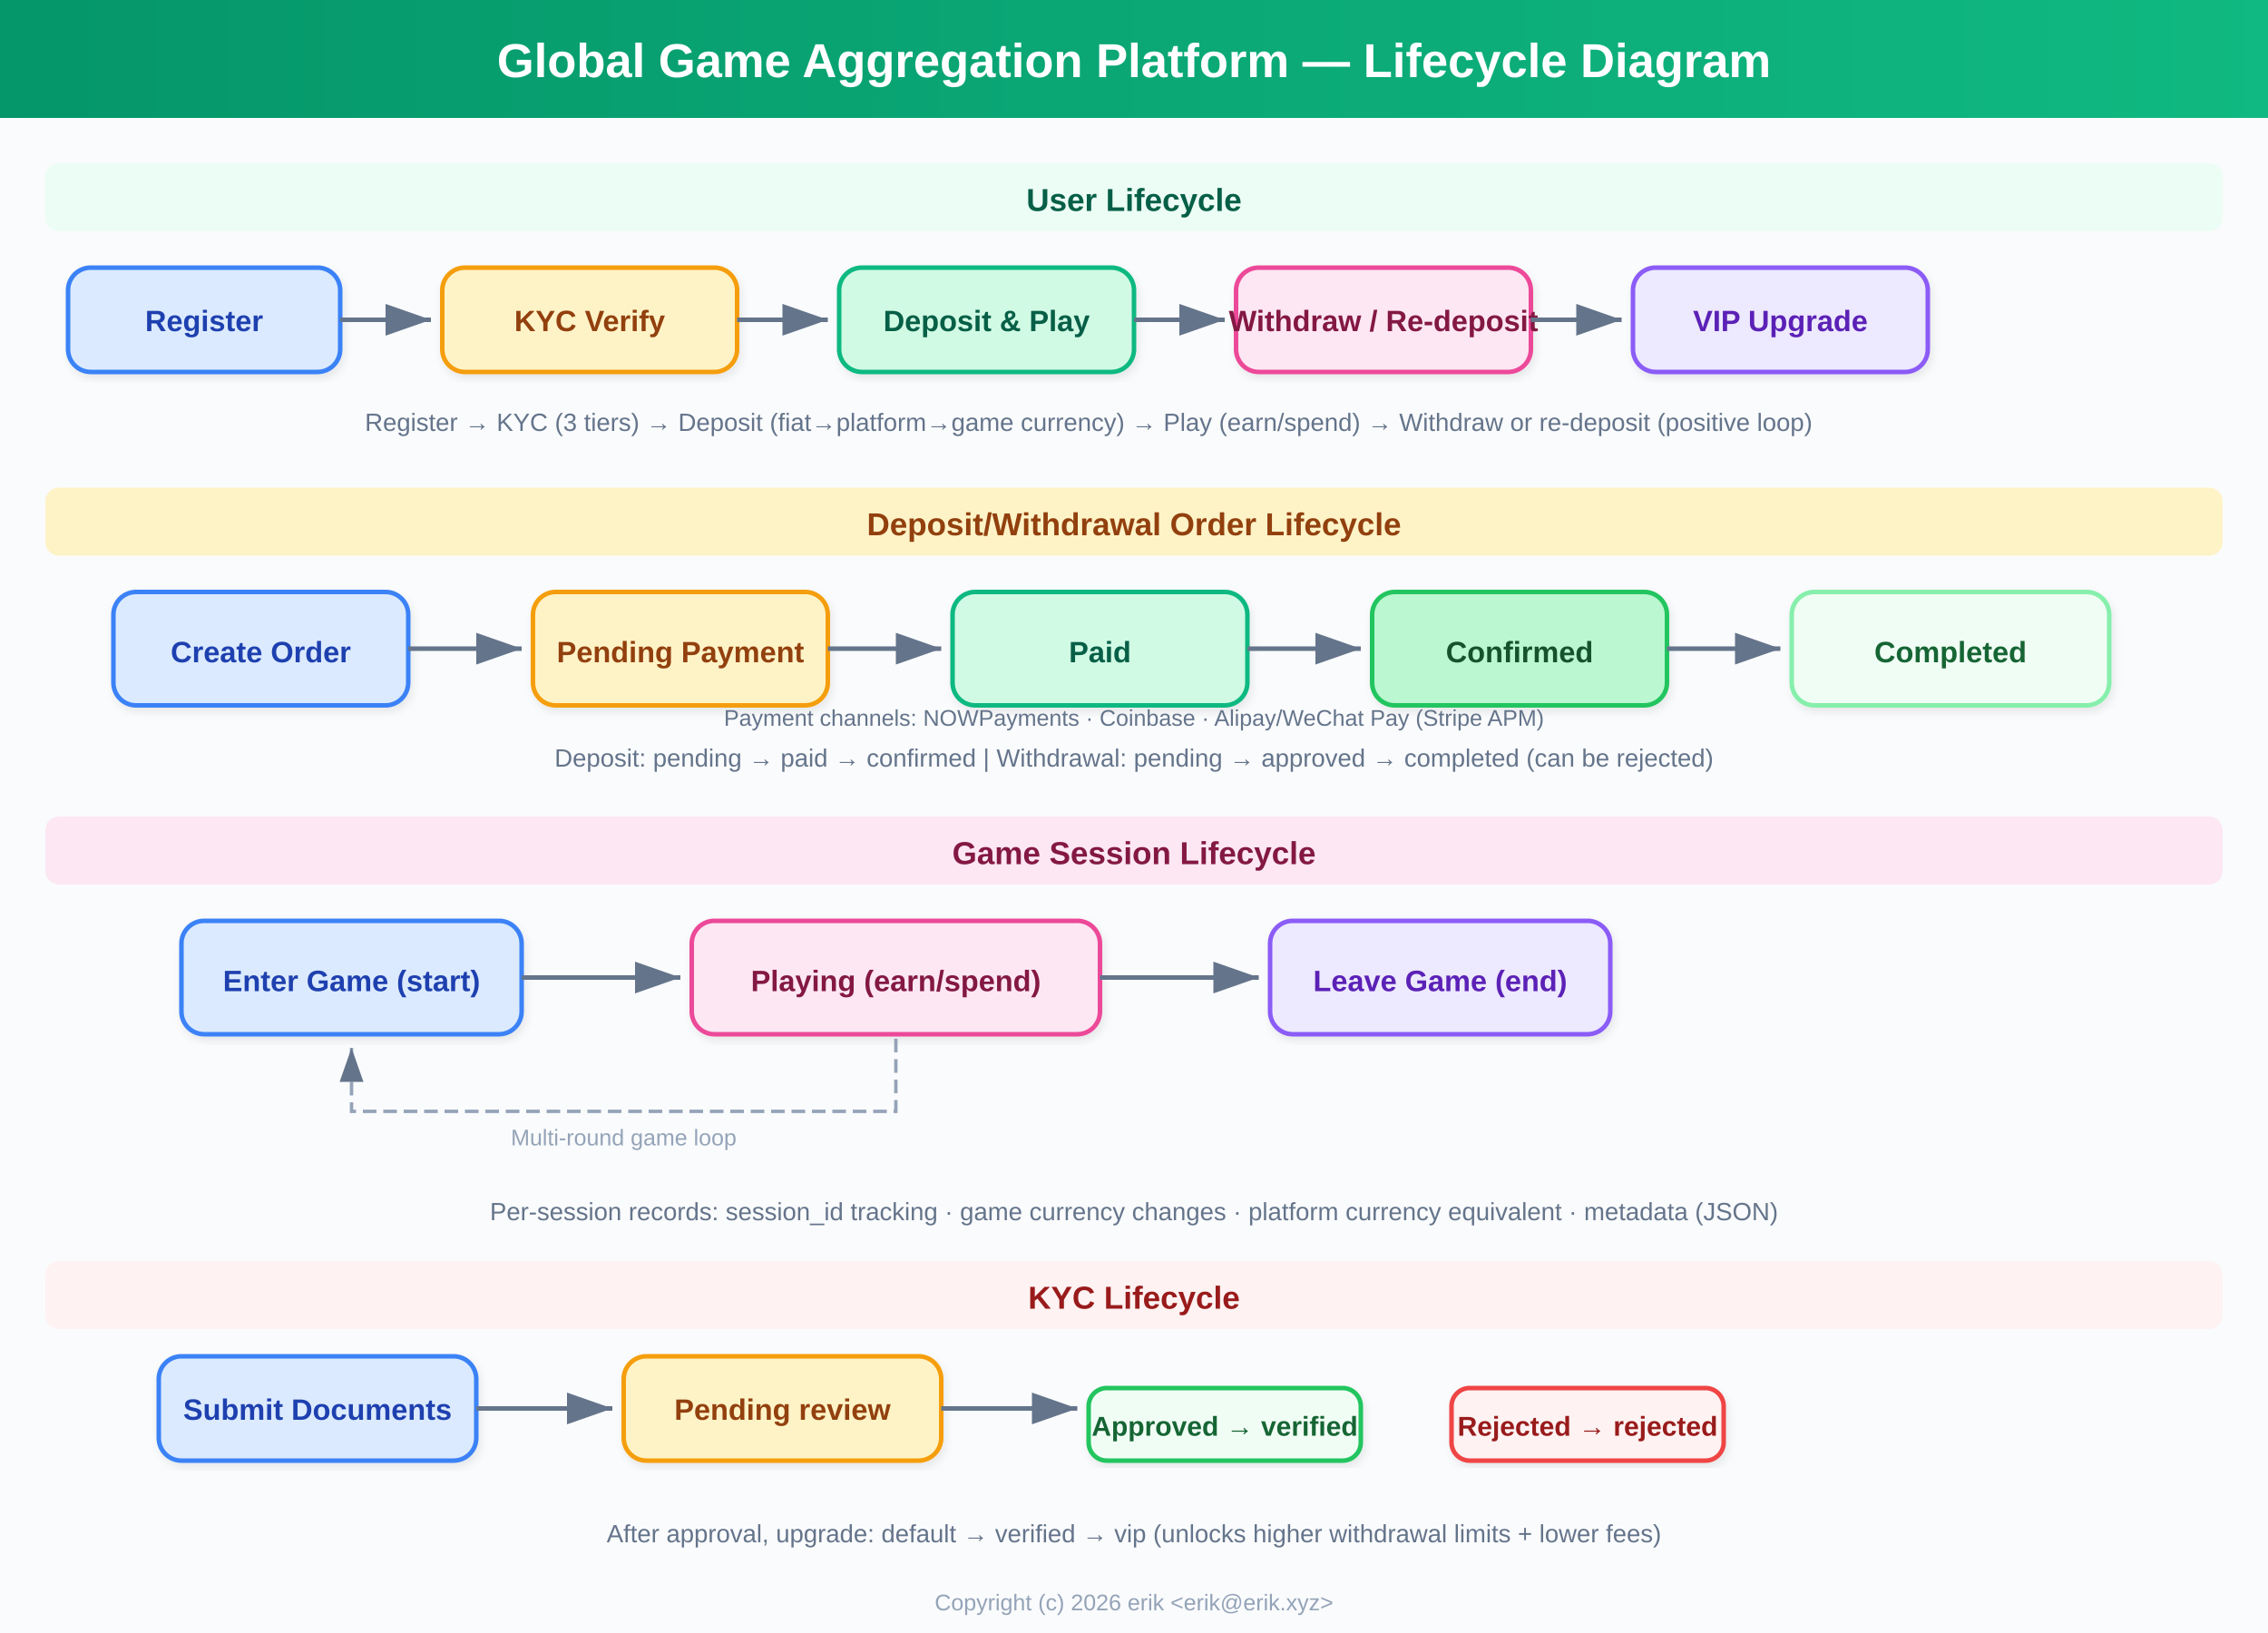
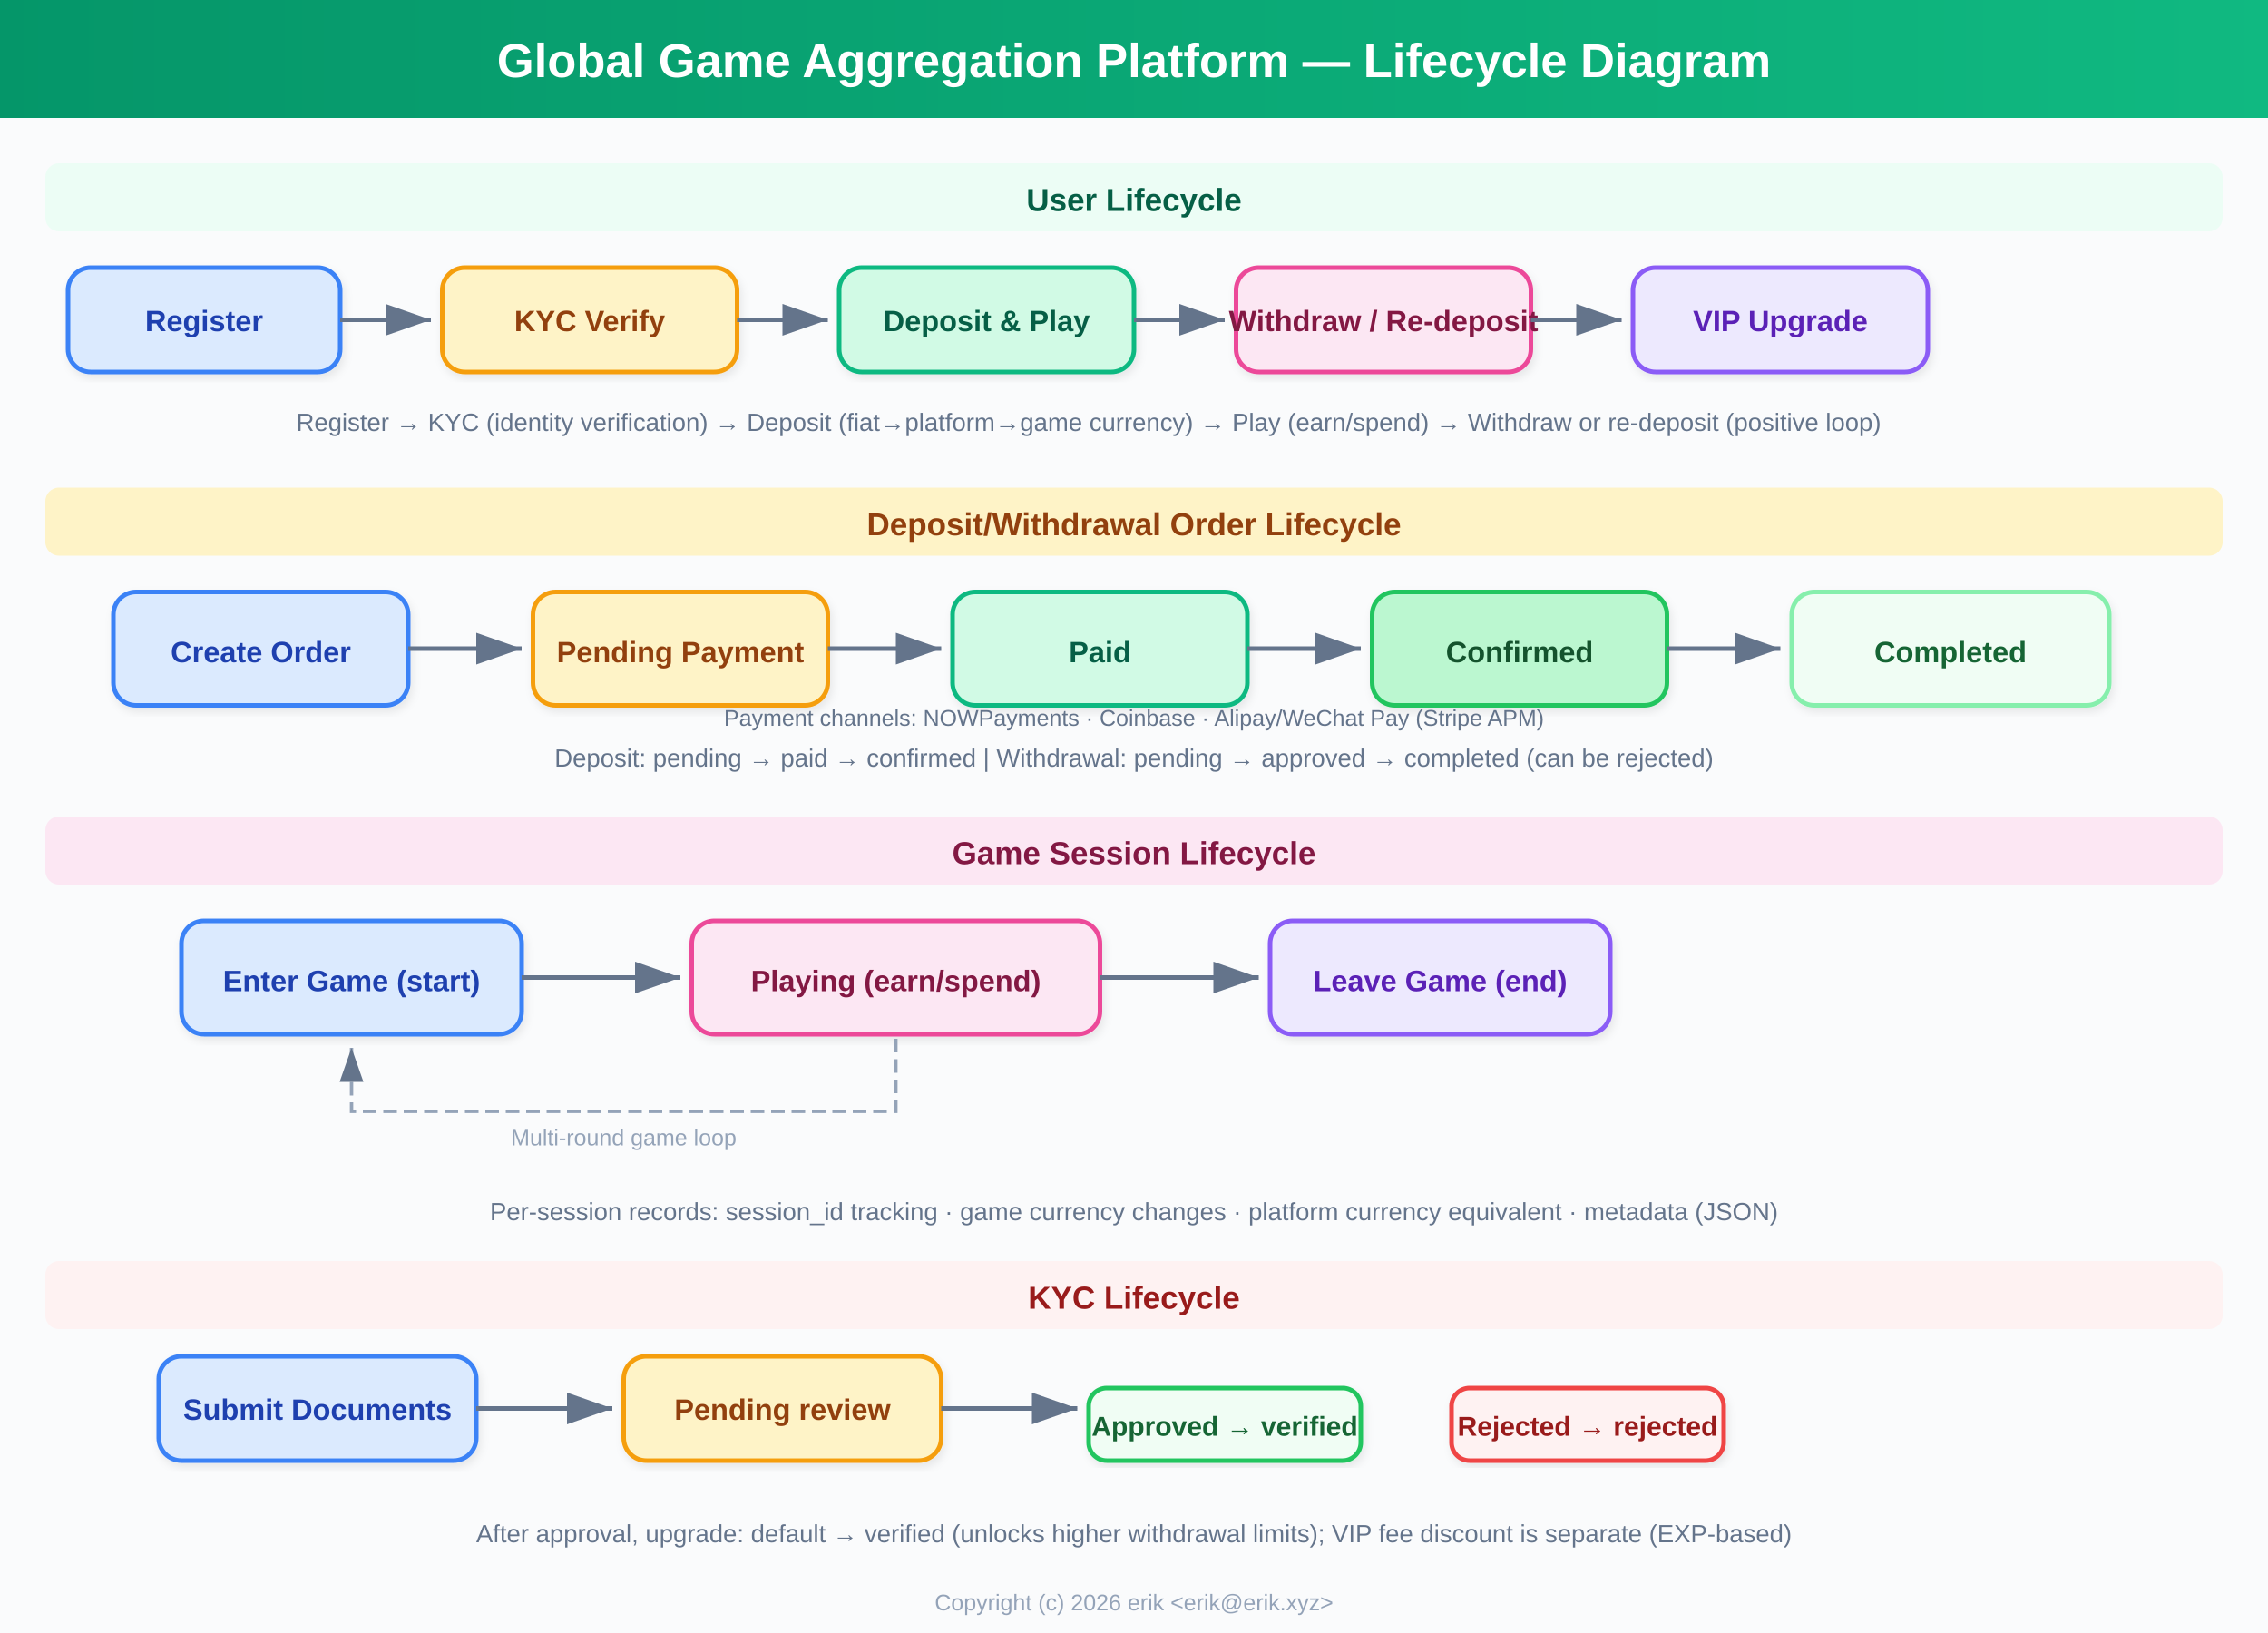
<svg xmlns="http://www.w3.org/2000/svg" viewBox="0 0 1000 720" font-family="Arial, 'Noto Sans SC', 'Noto Sans', sans-serif">
  <defs>
    <linearGradient id="hd" x1="0" y1="0" x2="1" y2="0">
      <stop offset="0%" stop-color="#059669" />
      <stop offset="100%" stop-color="#10b981" />
    </linearGradient>
    <marker id="arr" markerWidth="10" markerHeight="7" refX="10" refY="3.5" orient="auto">
      <polygon points="0 0, 10 3.5, 0 7" fill="#64748b" />
    </marker>
    <filter id="sh">
      <feDropShadow dx="1" dy="2" stdDeviation="2" flood-opacity=".08" />
    </filter>
  </defs>
  <rect width="1000" height="720" fill="#fafbfc" />
  <rect x="0" y="0" width="1000" height="52" fill="url(#hd)" />
  <text x="500" y="34" text-anchor="middle" fill="#fff" font-size="21" font-weight="bold">Global Game Aggregation Platform — Lifecycle Diagram</text>
  <rect x="20" y="72" width="960" height="30" rx="6" fill="#ecfdf5" />
  <text x="500" y="93" text-anchor="middle" fill="#065f46" font-size="14" font-weight="bold">User Lifecycle</text>
  <rect x="30" y="118" width="120" height="46" rx="10" fill="#dbeafe" stroke="#3b82f6" stroke-width="2" filter="url(#sh)" />
  <text x="90" y="146" text-anchor="middle" fill="#1e40af" font-size="13" font-weight="bold">Register</text>
  <line x1="150" y1="141" x2="190" y2="141" stroke="#64748b" stroke-width="2" marker-end="url(#arr)" />
  <rect x="195" y="118" width="130" height="46" rx="10" fill="#fef3c7" stroke="#f59e0b" stroke-width="2" filter="url(#sh)" />
  <text x="260" y="146" text-anchor="middle" fill="#92400e" font-size="13" font-weight="bold">KYC Verify</text>
  <line x1="325" y1="141" x2="365" y2="141" stroke="#64748b" stroke-width="2" marker-end="url(#arr)" />
  <rect x="370" y="118" width="130" height="46" rx="10" fill="#d1fae5" stroke="#10b981" stroke-width="2" filter="url(#sh)" />
  <text x="435" y="146" text-anchor="middle" fill="#065f46" font-size="13" font-weight="bold">Deposit &amp; Play</text>
  <line x1="500" y1="141" x2="540" y2="141" stroke="#64748b" stroke-width="2" marker-end="url(#arr)" />
  <rect x="545" y="118" width="130" height="46" rx="10" fill="#fce7f3" stroke="#ec4899" stroke-width="2" filter="url(#sh)" />
  <text x="610" y="146" text-anchor="middle" fill="#831843" font-size="13" font-weight="bold">Withdraw / Re-deposit</text>
  <line x1="675" y1="141" x2="715" y2="141" stroke="#64748b" stroke-width="2" marker-end="url(#arr)" />
  <rect x="720" y="118" width="130" height="46" rx="10" fill="#ede9fe" stroke="#8b5cf6" stroke-width="2" filter="url(#sh)" />
  <text x="785" y="146" text-anchor="middle" fill="#5b21b6" font-size="13" font-weight="bold">VIP Upgrade</text>
-   <text x="480" y="190" text-anchor="middle" fill="#64748b" font-size="11">Register → KYC (3 tiers) → Deposit (fiat→platform→game currency) → Play (earn/spend) → Withdraw or re-deposit (positive loop)</text>
+   <text x="480" y="190" text-anchor="middle" fill="#64748b" font-size="11">Register → KYC (identity verification) → Deposit (fiat→platform→game currency) → Play (earn/spend) → Withdraw or re-deposit (positive loop)</text>
  <rect x="20" y="215" width="960" height="30" rx="6" fill="#fef3c7" />
  <text x="500" y="236" text-anchor="middle" fill="#92400e" font-size="14" font-weight="bold">Deposit/Withdrawal Order Lifecycle</text>
  <rect x="50" y="261" width="130" height="50" rx="10" fill="#dbeafe" stroke="#3b82f6" stroke-width="2" filter="url(#sh)" />
  <text x="115" y="292" text-anchor="middle" fill="#1e40af" font-size="13" font-weight="bold">Create Order</text>
  <line x1="180" y1="286" x2="230" y2="286" stroke="#64748b" stroke-width="2" marker-end="url(#arr)" />
  <rect x="235" y="261" width="130" height="50" rx="10" fill="#fef3c7" stroke="#f59e0b" stroke-width="2" filter="url(#sh)" />
  <text x="300" y="292" text-anchor="middle" fill="#92400e" font-size="13" font-weight="bold">Pending Payment</text>
  <line x1="365" y1="286" x2="415" y2="286" stroke="#64748b" stroke-width="2" marker-end="url(#arr)" />
  <rect x="420" y="261" width="130" height="50" rx="10" fill="#d1fae5" stroke="#10b981" stroke-width="2" filter="url(#sh)" />
  <text x="485" y="292" text-anchor="middle" fill="#065f46" font-size="13" font-weight="bold">Paid</text>
  <line x1="550" y1="286" x2="600" y2="286" stroke="#64748b" stroke-width="2" marker-end="url(#arr)" />
  <rect x="605" y="261" width="130" height="50" rx="10" fill="#bbf7d0" stroke="#22c55e" stroke-width="2" filter="url(#sh)" />
  <text x="670" y="292" text-anchor="middle" fill="#14532d" font-size="13" font-weight="bold">Confirmed</text>
  <line x1="735" y1="286" x2="785" y2="286" stroke="#64748b" stroke-width="2" marker-end="url(#arr)" />
  <rect x="790" y="261" width="140" height="50" rx="10" fill="#f0fdf4" stroke="#86efac" stroke-width="2" filter="url(#sh)" />
  <text x="860" y="292" text-anchor="middle" fill="#166534" font-size="13" font-weight="bold">Completed</text>
  <text x="500" y="320" text-anchor="middle" fill="#64748b" font-size="10">Payment channels: NOWPayments · Coinbase · Alipay/WeChat Pay (Stripe APM)</text>
  <text x="500" y="338" text-anchor="middle" fill="#64748b" font-size="11">Deposit: pending → paid → confirmed  |  Withdrawal: pending → approved → completed (can be rejected)</text>
  <rect x="20" y="360" width="960" height="30" rx="6" fill="#fce7f3" />
  <text x="500" y="381" text-anchor="middle" fill="#831843" font-size="14" font-weight="bold">Game Session Lifecycle</text>
  <rect x="80" y="406" width="150" height="50" rx="10" fill="#dbeafe" stroke="#3b82f6" stroke-width="2" filter="url(#sh)" />
  <text x="155" y="437" text-anchor="middle" fill="#1e40af" font-size="13" font-weight="bold">Enter Game (start)</text>
  <line x1="230" y1="431" x2="300" y2="431" stroke="#64748b" stroke-width="2" marker-end="url(#arr)" />
  <rect x="305" y="406" width="180" height="50" rx="10" fill="#fce7f3" stroke="#ec4899" stroke-width="2" filter="url(#sh)" />
  <text x="395" y="437" text-anchor="middle" fill="#831843" font-size="13" font-weight="bold">Playing (earn/spend)</text>
  <line x1="485" y1="431" x2="555" y2="431" stroke="#64748b" stroke-width="2" marker-end="url(#arr)" />
  <rect x="560" y="406" width="150" height="50" rx="10" fill="#ede9fe" stroke="#8b5cf6" stroke-width="2" filter="url(#sh)" />
  <text x="635" y="437" text-anchor="middle" fill="#5b21b6" font-size="13" font-weight="bold">Leave Game (end)</text>
  <path d="M 395 458 L 395 490 L 155 490 L 155 462" fill="none" stroke="#94a3b8" stroke-width="1.5" stroke-dasharray="6,3" marker-end="url(#arr)" />
  <text x="275" y="505" text-anchor="middle" fill="#94a3b8" font-size="10">Multi-round game loop</text>
  <text x="500" y="538" text-anchor="middle" fill="#64748b" font-size="11">Per-session records: session_id tracking · game currency changes · platform currency equivalent · metadata (JSON)</text>
  <rect x="20" y="556" width="960" height="30" rx="6" fill="#fef2f2" />
  <text x="500" y="577" text-anchor="middle" fill="#991b1b" font-size="14" font-weight="bold">KYC Lifecycle</text>
  <rect x="70" y="598" width="140" height="46" rx="10" fill="#dbeafe" stroke="#3b82f6" stroke-width="2" filter="url(#sh)" />
  <text x="140" y="626" text-anchor="middle" fill="#1e40af" font-size="13" font-weight="bold">Submit Documents</text>
  <line x1="210" y1="621" x2="270" y2="621" stroke="#64748b" stroke-width="2" marker-end="url(#arr)" />
  <rect x="275" y="598" width="140" height="46" rx="10" fill="#fef3c7" stroke="#f59e0b" stroke-width="2" filter="url(#sh)" />
  <text x="345" y="626" text-anchor="middle" fill="#92400e" font-size="13" font-weight="bold">Pending review</text>
  <line x1="415" y1="621" x2="475" y2="621" stroke="#64748b" stroke-width="2" marker-end="url(#arr)" />
  <rect x="480" y="612" width="120" height="32" rx="8" fill="#f0fdf4" stroke="#22c55e" stroke-width="2" filter="url(#sh)" />
  <text x="540" y="633" text-anchor="middle" fill="#166534" font-size="12" font-weight="bold">Approved → verified</text>
  <rect x="640" y="612" width="120" height="32" rx="8" fill="#fef2f2" stroke="#ef4444" stroke-width="2" filter="url(#sh)" />
  <text x="700" y="633" text-anchor="middle" fill="#991b1b" font-size="12" font-weight="bold">Rejected → rejected</text>
-   <text x="500" y="680" text-anchor="middle" fill="#64748b" font-size="11">After approval, upgrade: default → verified → vip (unlocks higher withdrawal limits + lower fees)</text>
+   <text x="500" y="680" text-anchor="middle" fill="#64748b" font-size="11">After approval, upgrade: default → verified (unlocks higher withdrawal limits); VIP fee discount is separate (EXP-based)</text>
  <text x="500" y="710" text-anchor="middle" fill="#94a3b8" font-size="10">Copyright (c) 2026 erik &lt;erik@erik.xyz&gt;</text>
</svg>
